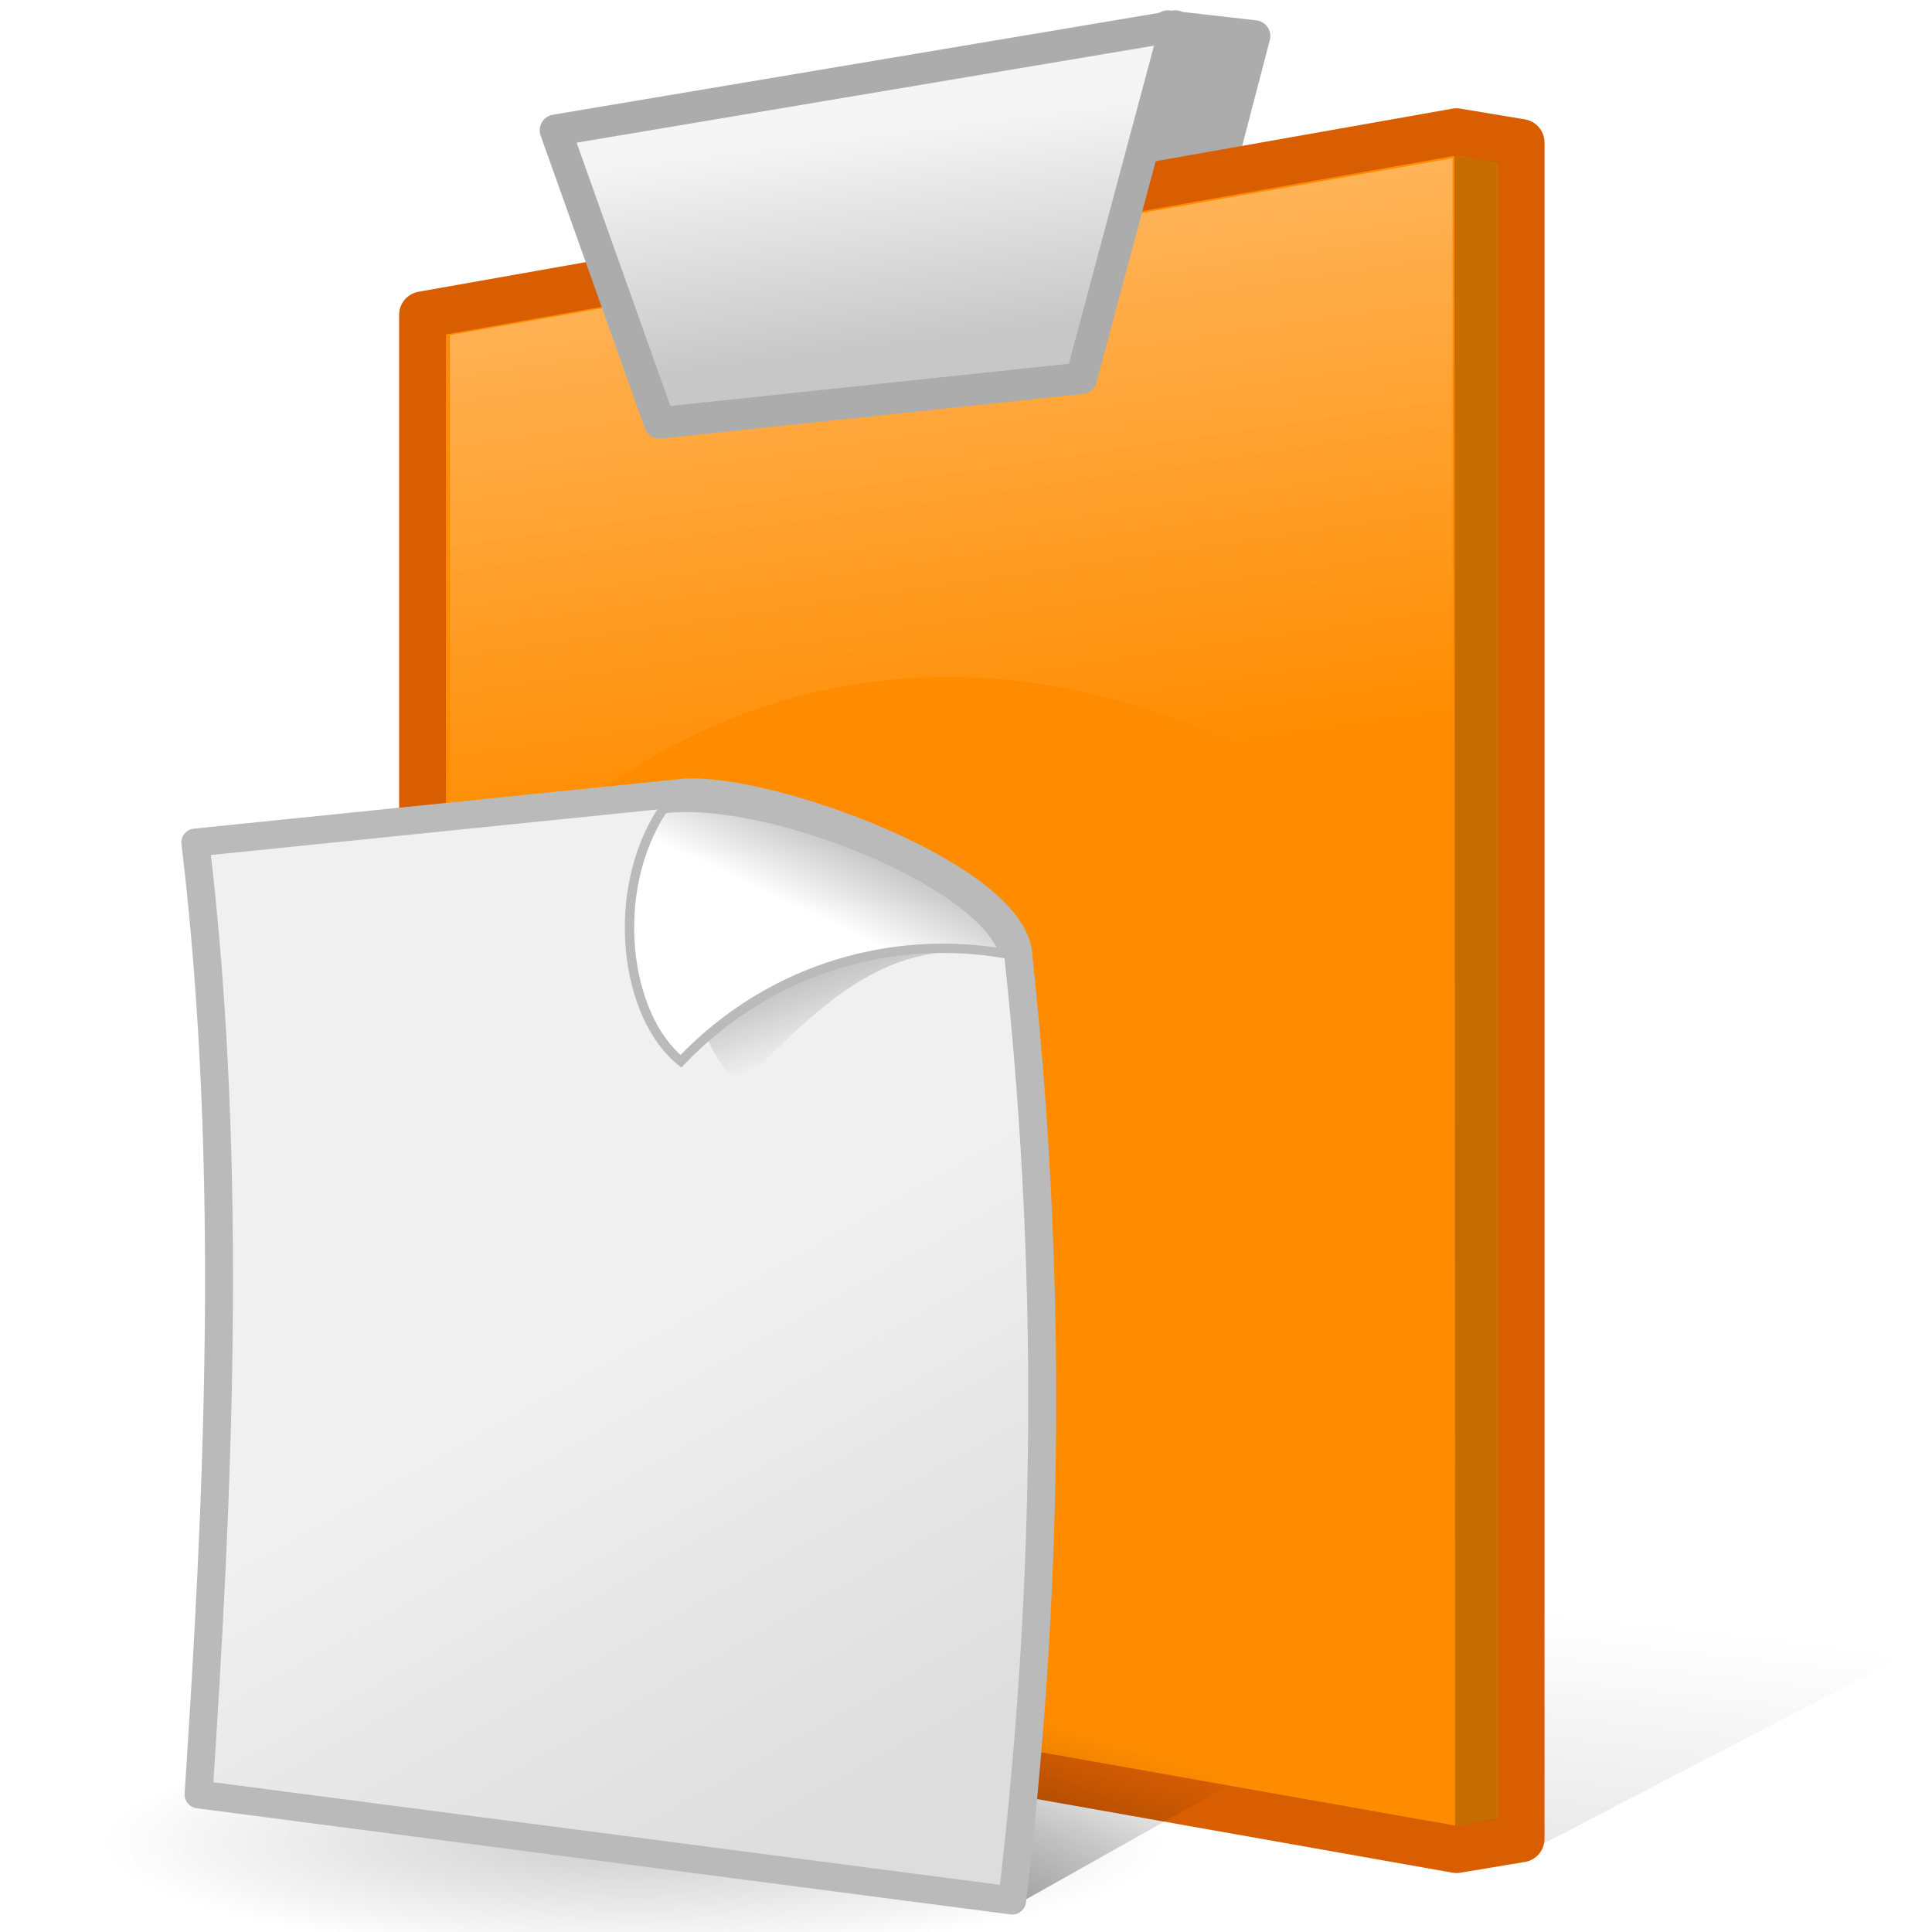
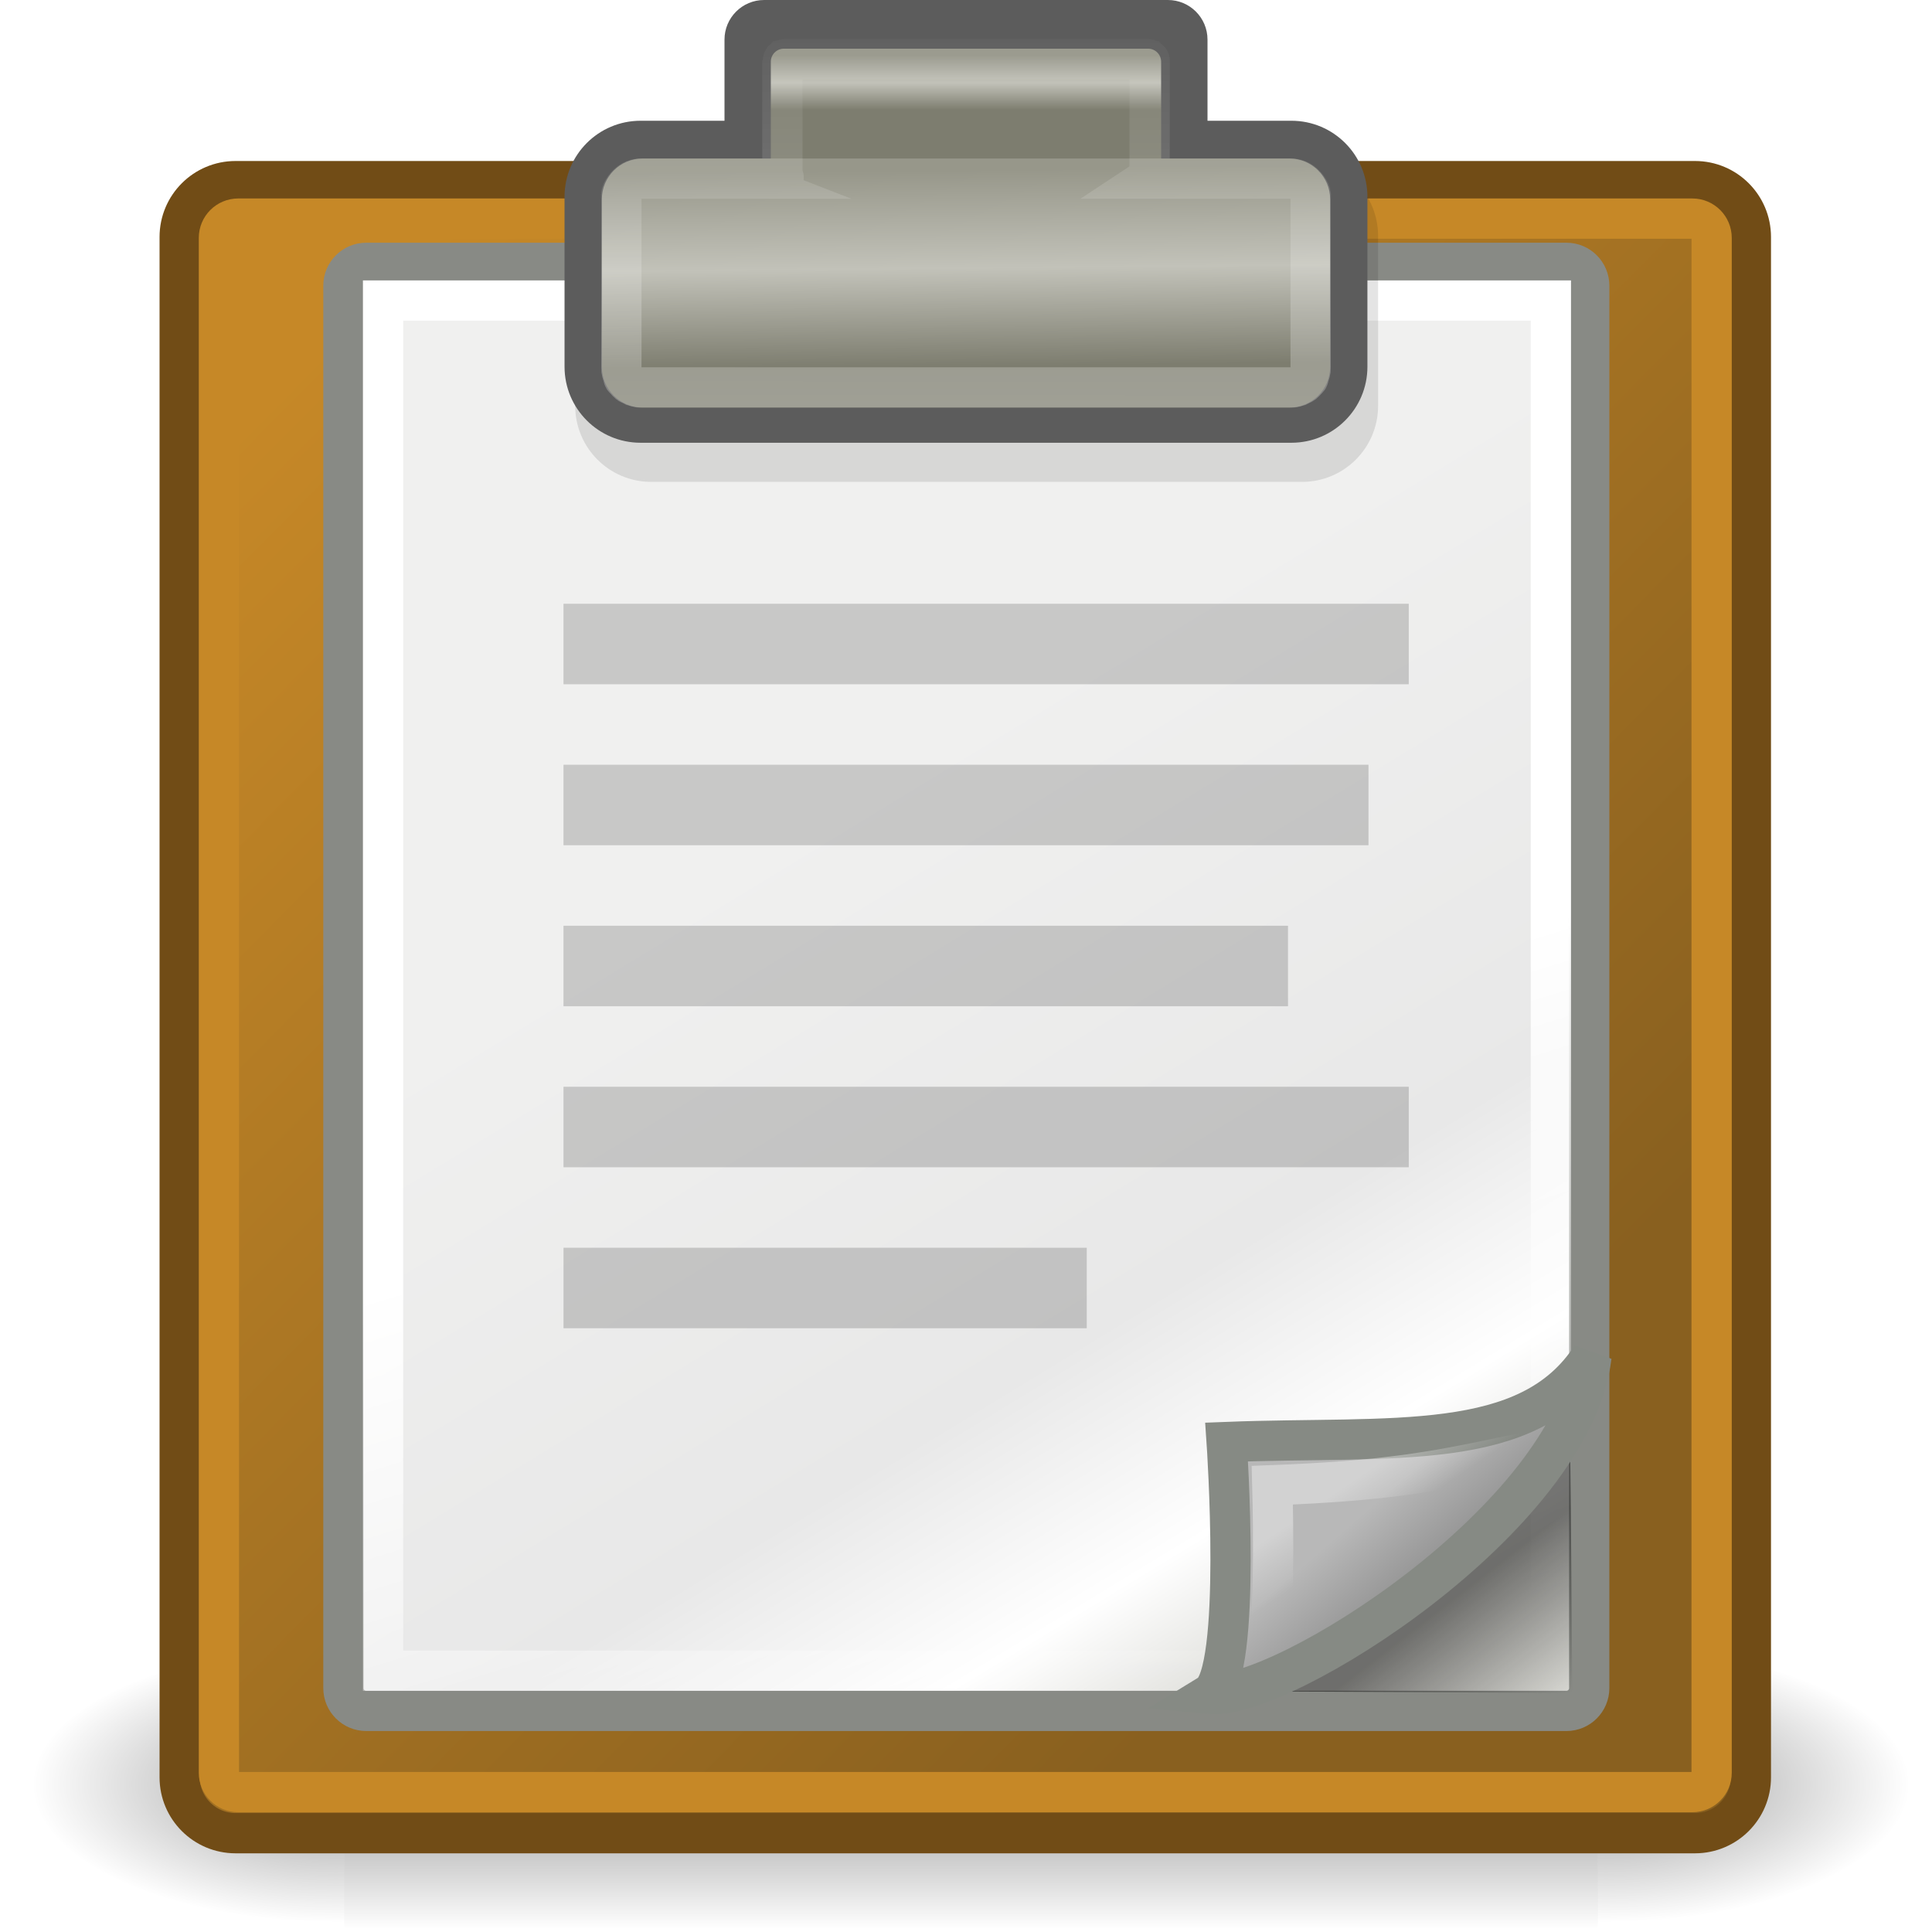
- <svg xmlns="http://www.w3.org/2000/svg" xmlns:xlink="http://www.w3.org/1999/xlink" width="128px" height="128px" id="svg1462">
-   <defs id="defs1464">
-     <linearGradient id="linearGradient4373">
-       <stop style="stop-color:#000000;stop-opacity:0.388" offset="0" id="stop4375" />
-       <stop style="stop-color:#000000;stop-opacity:0;" offset="1" id="stop4377" />
+ <svg xmlns="http://www.w3.org/2000/svg" xmlns:xlink="http://www.w3.org/1999/xlink" width="48px" height="48px" id="svg12360">
+   <defs id="defs12362">
+     <radialGradient xlink:href="#linearGradient5060" id="radialGradient5031" gradientUnits="userSpaceOnUse" gradientTransform="matrix(-2.774389,0,0,1.969706,112.7623,-872.8854)" cx="605.714" cy="486.648" fx="605.714" fy="486.648" r="117.143" />
+     <linearGradient id="linearGradient5060">
+       <stop style="stop-color:black;stop-opacity:1;" offset="0" id="stop5062" />
+       <stop style="stop-color:black;stop-opacity:0;" offset="1" id="stop5064" />
    </linearGradient>
-     <linearGradient id="linearGradient4363">
-       <stop style="stop-color:#f5f5f5;stop-opacity:1;" offset="0" id="stop4365" />
-       <stop style="stop-color:#c7c7c7;stop-opacity:1;" offset="1" id="stop4367" />
+     <radialGradient xlink:href="#linearGradient5060" id="radialGradient5029" gradientUnits="userSpaceOnUse" gradientTransform="matrix(2.774389,0,0,1.969706,-1891.633,-872.8854)" cx="605.714" cy="486.648" fx="605.714" fy="486.648" r="117.143" />
+     <linearGradient id="linearGradient5048">
+       <stop style="stop-color:black;stop-opacity:0;" offset="0" id="stop5050" />
+       <stop id="stop5056" offset="0.5" style="stop-color:black;stop-opacity:1;" />
+       <stop style="stop-color:black;stop-opacity:0;" offset="1" id="stop5052" />
    </linearGradient>
-     <linearGradient id="linearGradient4343">
-       <stop style="stop-color:#ffffff;stop-opacity:0.444" offset="0" id="stop4345" />
-       <stop style="stop-color:#ffffff;stop-opacity:0;" offset="1" id="stop4347" />
+     <linearGradient xlink:href="#linearGradient5048" id="linearGradient5027" gradientUnits="userSpaceOnUse" gradientTransform="matrix(2.774389,0,0,1.969706,-1892.179,-872.8854)" x1="302.857" y1="366.648" x2="302.857" y2="609.505" />
+     <linearGradient id="linearGradient2259">
+       <stop style="stop-color:#ffffff;stop-opacity:1;" offset="0" id="stop2261" />
+       <stop style="stop-color:#ffffff;stop-opacity:0;" offset="1" id="stop2263" />
    </linearGradient>
-     <linearGradient id="linearGradient3592">
-       <stop id="stop3594" offset="0" style="stop-color:#0a0a0a;stop-opacity:1;" />
-       <stop id="stop3596" offset="1" style="stop-color:#0a0a0a;stop-opacity:0;" />
+     <linearGradient id="linearGradient2251">
+       <stop style="stop-color:#ffffff;stop-opacity:1;" offset="0" id="stop2253" />
+       <stop style="stop-color:#ffffff;stop-opacity:0;" offset="1" id="stop2255" />
    </linearGradient>
-     <linearGradient id="linearGradient3556">
-       <stop id="stop3558" offset="0" style="stop-color:#ffffff;stop-opacity:1;" />
-       <stop id="stop3560" offset="1" style="stop-color:#bfbfbf;stop-opacity:1;" />
+     <linearGradient id="linearGradient2239">
+       <stop style="stop-color:#ffffff;stop-opacity:1;" offset="0" id="stop2241" />
+       <stop style="stop-color:#ffffff;stop-opacity:0;" offset="1" id="stop2243" />
    </linearGradient>
-     <linearGradient id="linearGradient3550">
-       <stop style="stop-color:#ffffff;stop-opacity:1;" offset="0" id="stop3552" />
-       <stop style="stop-color:#bfbfbf;stop-opacity:1;" offset="1" id="stop3554" />
+     <linearGradient id="linearGradient2224">
+       <stop style="stop-color:#7c7c7c;stop-opacity:1;" offset="0" id="stop2226" />
+       <stop style="stop-color:#b8b8b8;stop-opacity:1;" offset="1" id="stop2228" />
    </linearGradient>
-     <linearGradient id="linearGradient3544">
-       <stop id="stop3546" offset="0" style="stop-color:#ffffff;stop-opacity:1;" />
-       <stop id="stop3548" offset="1" style="stop-color:#bfbfbf;stop-opacity:1;" />
+     <linearGradient id="linearGradient2216">
+       <stop style="stop-color:#000000;stop-opacity:1;" offset="0" id="stop2218" />
+       <stop style="stop-color:#000000;stop-opacity:0;" offset="1" id="stop2220" />
    </linearGradient>
-     <linearGradient id="linearGradient3538">
-       <stop style="stop-color:#ffffff;stop-opacity:1;" offset="0" id="stop3540" />
-       <stop style="stop-color:#bfbfbf;stop-opacity:1;" offset="1" id="stop3542" />
+     <linearGradient id="linearGradient15234">
+       <stop style="stop-color:#97978a;stop-opacity:1;" offset="0" id="stop15236" />
+       <stop id="stop15242" offset="0.5" style="stop-color:#c2c2b9;stop-opacity:1;" />
+       <stop style="stop-color:#7d7d6f;stop-opacity:1;" offset="1" id="stop15238" />
    </linearGradient>
-     <linearGradient id="linearGradient3532">
-       <stop id="stop3534" offset="0" style="stop-color:#ffffff;stop-opacity:1;" />
-       <stop id="stop3536" offset="1" style="stop-color:#bfbfbf;stop-opacity:1;" />
+     <linearGradient id="linearGradient15218">
+       <stop style="stop-color:#f0f0ef;stop-opacity:1;" offset="0" id="stop15220" />
+       <stop id="stop2269" offset="0.599" style="stop-color:#e8e8e8;stop-opacity:1;" />
+       <stop id="stop2267" offset="0.828" style="stop-color:#ffffff;stop-opacity:1;" />
+       <stop style="stop-color:#d8d8d3;stop-opacity:1;" offset="1" id="stop15222" />
    </linearGradient>
-     <linearGradient id="linearGradient3526">
-       <stop style="stop-color:#ffffff;stop-opacity:1;" offset="0" id="stop3528" />
-       <stop style="stop-color:#bfbfbf;stop-opacity:1;" offset="1" id="stop3530" />
+     <linearGradient id="linearGradient14484">
+       <stop style="stop-color:#c68827;stop-opacity:1;" offset="0" id="stop14486" />
+       <stop style="stop-color:#89601f;stop-opacity:1;" offset="1" id="stop14488" />
    </linearGradient>
-     <linearGradient id="linearGradient3520">
-       <stop style="stop-color:#000000;stop-opacity:1;" offset="0" id="stop3522" />
-       <stop style="stop-color:#000000;stop-opacity:0;" offset="1" id="stop3524" />
+     <linearGradient id="linearGradient13746">
+       <stop style="stop-color:#646459;stop-opacity:1;" offset="0" id="stop13748" />
+       <stop style="stop-color:#646459;stop-opacity:0;" offset="1" id="stop13750" />
    </linearGradient>
-     <linearGradient id="linearGradient3490">
-       <stop id="stop3492" offset="0" style="stop-color:#000000;stop-opacity:0.198;" />
-       <stop id="stop3494" offset="1" style="stop-color:#000000;stop-opacity:0;" />
-     </linearGradient>
-     <linearGradient id="linearGradient3484">
-       <stop style="stop-color:#000000;stop-opacity:0.198;" offset="0" id="stop3486" />
-       <stop style="stop-color:#000000;stop-opacity:0;" offset="1" id="stop3488" />
-     </linearGradient>
-     <linearGradient id="linearGradient3478">
-       <stop id="stop3480" offset="0" style="stop-color:#000000;stop-opacity:0.198;" />
-       <stop id="stop3482" offset="1" style="stop-color:#000000;stop-opacity:0;" />
-     </linearGradient>
-     <linearGradient id="linearGradient3472">
-       <stop style="stop-color:#000000;stop-opacity:0.198;" offset="0" id="stop3474" />
-       <stop style="stop-color:#000000;stop-opacity:0;" offset="1" id="stop3476" />
-     </linearGradient>
-     <linearGradient id="linearGradient3464">
-       <stop id="stop3466" offset="0" style="stop-color:#000000;stop-opacity:0.198;" />
-       <stop id="stop3468" offset="1" style="stop-color:#000000;stop-opacity:0;" />
-     </linearGradient>
-     <linearGradient id="linearGradient3458">
-       <stop id="stop3460" offset="0" style="stop-color:#f0f0f0;stop-opacity:1;" />
-       <stop id="stop3462" offset="1" style="stop-color:#dddddd;stop-opacity:1;" />
-     </linearGradient>
-     <linearGradient id="linearGradient3452">
-       <stop style="stop-color:#f0f0f0;stop-opacity:1;" offset="0" id="stop3454" />
-       <stop style="stop-color:#dddddd;stop-opacity:1;" offset="1" id="stop3456" />
-     </linearGradient>
-     <linearGradient id="linearGradient3446">
-       <stop id="stop3448" offset="0" style="stop-color:#f0f0f0;stop-opacity:1;" />
-       <stop id="stop3450" offset="1" style="stop-color:#dddddd;stop-opacity:1;" />
-     </linearGradient>
-     <linearGradient id="linearGradient3440">
-       <stop style="stop-color:#f0f0f0;stop-opacity:1;" offset="0" id="stop3442" />
-       <stop style="stop-color:#dddddd;stop-opacity:1;" offset="1" id="stop3444" />
-     </linearGradient>
-     <linearGradient y2="60.722" x2="-69.467" y1="44.506" x1="-54.719" gradientTransform="matrix(-0.940957,0,0,0.940957,96.9263,28.53497)" gradientUnits="userSpaceOnUse" id="linearGradient6882" xlink:href="#linearGradient6697" />
-     <linearGradient y2="44.636" x2="-90.566" y1="33.768" x1="-80.819" gradientTransform="matrix(-0.940957,0,0,0.940957,96.9263,28.53497)" gradientUnits="userSpaceOnUse" id="linearGradient6880" xlink:href="#linearGradient6775" />
-     <linearGradient y2="43.797" x2="-94.657" y1="27.451" x1="-85.482" gradientTransform="matrix(-0.940957,0,0,0.940957,96.9263,28.53497)" gradientUnits="userSpaceOnUse" id="linearGradient6878" xlink:href="#linearGradient6823" />
-     <linearGradient y2="92.06" x2="-8.104" y1="107.241" x1="-20.528" gradientTransform="matrix(-0.940957,0,0,0.940957,115.7454,28.53497)" gradientUnits="userSpaceOnUse" id="linearGradient6876" xlink:href="#linearGradient6859" />
-     <linearGradient y2="76.461" x2="-63.938" y1="58.896" x1="-47.589" gradientTransform="matrix(-0.940957,0,0,0.940957,96.9263,28.53497)" gradientUnits="userSpaceOnUse" id="linearGradient6874" xlink:href="#linearGradient6739" />
-     <linearGradient gradientTransform="matrix(-0.940957,0,0,0.940957,96.9263,28.53497)" y2="76.461" x2="-63.938" y1="58.896" x1="-47.589" gradientUnits="userSpaceOnUse" id="linearGradient5951" xlink:href="#linearGradient6739" />
-     <linearGradient y2="92.06" x2="-8.104" y1="107.241" x1="-20.528" gradientTransform="matrix(-0.940957,0,0,0.940957,115.7454,28.53497)" gradientUnits="userSpaceOnUse" id="linearGradient5946" xlink:href="#linearGradient6859" />
-     <linearGradient gradientTransform="matrix(-0.940957,0,0,0.940957,96.9263,28.53497)" y2="43.797" x2="-94.657" y1="27.451" x1="-85.482" gradientUnits="userSpaceOnUse" id="linearGradient5943" xlink:href="#linearGradient6823" />
-     <linearGradient gradientTransform="matrix(-0.940957,0,0,0.940957,96.9263,28.53497)" y2="44.636" x2="-90.566" y1="33.768" x1="-80.819" gradientUnits="userSpaceOnUse" id="linearGradient5940" xlink:href="#linearGradient6775" />
-     <linearGradient gradientTransform="matrix(-0.940957,0,0,0.940957,96.9263,28.53497)" y2="60.722" x2="-69.467" y1="44.506" x1="-54.719" gradientUnits="userSpaceOnUse" id="linearGradient5937" xlink:href="#linearGradient6697" />
-     <linearGradient gradientUnits="userSpaceOnUse" y2="93.499" x2="95.914" y1="148.701" x1="-2.415" id="linearGradient5928" xlink:href="#linearGradient5922" />
-     <linearGradient y2="60.722" x2="-69.467" y1="44.506" x1="-54.719" gradientUnits="userSpaceOnUse" id="linearGradient5881" xlink:href="#linearGradient5856" />
-     <linearGradient y2="44.636" x2="-90.566" y1="33.768" x1="-80.819" gradientUnits="userSpaceOnUse" id="linearGradient5879" xlink:href="#linearGradient5846" />
-     <linearGradient y2="43.797" x2="-94.657" y1="27.451" x1="-85.482" gradientUnits="userSpaceOnUse" id="linearGradient5877" xlink:href="#linearGradient5836" />
-     <linearGradient y2="92.06" x2="-8.104" y1="107.241" x1="-20.528" gradientTransform="translate(-20,2.685789e-14)" gradientUnits="userSpaceOnUse" id="linearGradient5875" xlink:href="#linearGradient5100" />
-     <linearGradient y2="76.461" x2="-63.938" y1="58.896" x1="-47.589" gradientUnits="userSpaceOnUse" id="linearGradient5873" xlink:href="#linearGradient2906" />
-     <linearGradient gradientUnits="userSpaceOnUse" y2="60.722" x2="-69.467" y1="44.506" x1="-54.719" id="linearGradient5862" xlink:href="#linearGradient5856" />
-     <linearGradient gradientUnits="userSpaceOnUse" y2="44.636" x2="-90.566" y1="33.768" x1="-80.819" id="linearGradient5852" xlink:href="#linearGradient5846" />
-     <linearGradient gradientUnits="userSpaceOnUse" y2="43.797" x2="-94.657" y1="27.451" x1="-85.482" id="linearGradient5842" xlink:href="#linearGradient5836" />
-     <linearGradient gradientTransform="translate(-20,0)" gradientUnits="userSpaceOnUse" y2="92.06" x2="-8.104" y1="107.241" x1="-20.528" id="linearGradient5106" xlink:href="#linearGradient5100" />
-     <linearGradient gradientUnits="userSpaceOnUse" y2="76.461" x2="-63.938" y1="58.896" x1="-47.589" id="linearGradient2912" xlink:href="#linearGradient2906" />
-     <linearGradient gradientUnits="userSpaceOnUse" y2="10.411" x2="84.655" y1="19.193" x1="80.507" id="linearGradient2071" xlink:href="#linearGradient2065" />
-     <linearGradient gradientUnits="userSpaceOnUse" y2="114.993" x2="86" y1="65.225" x1="57.903" id="linearGradient2063" xlink:href="#linearGradient2057" />
-     <linearGradient gradientTransform="translate(0.975845,-1.951691)" gradientUnits="userSpaceOnUse" y2="34.13" x2="82.631" y1="-2.787" x1="69.606" id="linearGradient2055" xlink:href="#linearGradient2049" />
-     <linearGradient id="linearGradient2049">
-       <stop id="stop2051" offset="0" style="stop-color:#0a0a0a;stop-opacity:1;" />
-       <stop id="stop2053" offset="1" style="stop-color:#0a0a0a;stop-opacity:0;" />
-     </linearGradient>
-     <linearGradient id="linearGradient2057">
-       <stop id="stop2059" offset="0" style="stop-color:#f0f0f0;stop-opacity:1;" />
-       <stop id="stop2061" offset="1" style="stop-color:#dddddd;stop-opacity:1;" />
-     </linearGradient>
-     <linearGradient id="linearGradient2065">
-       <stop id="stop2067" offset="0" style="stop-color:#ffffff;stop-opacity:1;" />
-       <stop id="stop2069" offset="1" style="stop-color:#bfbfbf;stop-opacity:1;" />
-     </linearGradient>
-     <linearGradient id="linearGradient2906">
-       <stop id="stop2908" offset="0" style="stop-color:#ffe000;stop-opacity:1;" />
-       <stop id="stop2910" offset="1" style="stop-color:#ff9500;stop-opacity:1;" />
-     </linearGradient>
-     <linearGradient id="linearGradient5100">
-       <stop id="stop5102" offset="0" style="stop-color:#000000;stop-opacity:0.688;" />
-       <stop id="stop5104" offset="1" style="stop-color:#000000;stop-opacity:0;" />
-     </linearGradient>
-     <linearGradient id="linearGradient5836">
-       <stop id="stop5838" offset="0" style="stop-color:#ff003c;stop-opacity:1;" />
-       <stop id="stop5840" offset="1" style="stop-color:#aa0028;stop-opacity:1;" />
-     </linearGradient>
-     <linearGradient id="linearGradient5846">
-       <stop id="stop5848" offset="0" style="stop-color:#e2e2e2;stop-opacity:1;" />
-       <stop id="stop5850" offset="1" style="stop-color:#979797;stop-opacity:1;" />
-     </linearGradient>
-     <linearGradient id="linearGradient5856">
-       <stop id="stop5858" offset="0" style="stop-color:#ffffff;stop-opacity:1;" />
-       <stop id="stop5860" offset="1" style="stop-color:#ffffff;stop-opacity:0;" />
-     </linearGradient>
-     <linearGradient id="linearGradient5904">
-       <stop style="stop-color:#000000;stop-opacity:0.198;" offset="0" id="stop5906" />
-       <stop style="stop-color:#000000;stop-opacity:0;" offset="1" id="stop5908" />
-     </linearGradient>
-     <linearGradient id="linearGradient5922">
-       <stop id="stop5924" offset="0" style="stop-color:#000000;stop-opacity:0.573;" />
-       <stop id="stop5926" offset="1" style="stop-color:#000000;stop-opacity:0;" />
-     </linearGradient>
-     <linearGradient id="linearGradient6697">
-       <stop id="stop6699" offset="0" style="stop-color:#ffffff;stop-opacity:1;" />
-       <stop id="stop6701" offset="1" style="stop-color:#ffffff;stop-opacity:0;" />
-     </linearGradient>
-     <linearGradient id="linearGradient6703">
-       <stop style="stop-color:#ffe000;stop-opacity:1;" offset="0" id="stop6705" />
-       <stop style="stop-color:#ff9500;stop-opacity:1;" offset="1" id="stop6707" />
-     </linearGradient>
-     <linearGradient id="linearGradient6709">
-       <stop id="stop6711" offset="0" style="stop-color:#ffe000;stop-opacity:1;" />
-       <stop id="stop6713" offset="1" style="stop-color:#ff9500;stop-opacity:1;" />
-     </linearGradient>
-     <linearGradient id="linearGradient6715">
-       <stop style="stop-color:#ffe000;stop-opacity:1;" offset="0" id="stop6717" />
-       <stop style="stop-color:#ff9500;stop-opacity:1;" offset="1" id="stop6719" />
-     </linearGradient>
-     <linearGradient id="linearGradient6721">
-       <stop id="stop6723" offset="0" style="stop-color:#ffe000;stop-opacity:1;" />
-       <stop id="stop6725" offset="1" style="stop-color:#ff9500;stop-opacity:1;" />
-     </linearGradient>
-     <linearGradient id="linearGradient6727">
-       <stop style="stop-color:#ffe000;stop-opacity:1;" offset="0" id="stop6729" />
-       <stop style="stop-color:#ff9500;stop-opacity:1;" offset="1" id="stop6731" />
-     </linearGradient>
-     <linearGradient id="linearGradient6733">
-       <stop id="stop6735" offset="0" style="stop-color:#ffe000;stop-opacity:1;" />
-       <stop id="stop6737" offset="1" style="stop-color:#ff9500;stop-opacity:1;" />
-     </linearGradient>
-     <linearGradient id="linearGradient6739">
-       <stop style="stop-color:#ffe000;stop-opacity:1;" offset="0" id="stop6741" />
-       <stop style="stop-color:#ff9500;stop-opacity:1;" offset="1" id="stop6743" />
-     </linearGradient>
-     <linearGradient id="linearGradient6745">
-       <stop style="stop-color:#e2e2e2;stop-opacity:1;" offset="0" id="stop6747" />
-       <stop style="stop-color:#979797;stop-opacity:1;" offset="1" id="stop6749" />
-     </linearGradient>
-     <linearGradient id="linearGradient6751">
-       <stop id="stop6753" offset="0" style="stop-color:#e2e2e2;stop-opacity:1;" />
-       <stop id="stop6755" offset="1" style="stop-color:#979797;stop-opacity:1;" />
-     </linearGradient>
-     <linearGradient id="linearGradient6757">
-       <stop style="stop-color:#e2e2e2;stop-opacity:1;" offset="0" id="stop6759" />
-       <stop style="stop-color:#979797;stop-opacity:1;" offset="1" id="stop6761" />
-     </linearGradient>
-     <linearGradient id="linearGradient6763">
-       <stop id="stop6765" offset="0" style="stop-color:#e2e2e2;stop-opacity:1;" />
-       <stop id="stop6767" offset="1" style="stop-color:#979797;stop-opacity:1;" />
-     </linearGradient>
-     <linearGradient id="linearGradient6769">
-       <stop style="stop-color:#e2e2e2;stop-opacity:1;" offset="0" id="stop6771" />
-       <stop style="stop-color:#979797;stop-opacity:1;" offset="1" id="stop6773" />
-     </linearGradient>
-     <linearGradient id="linearGradient6775">
-       <stop id="stop6777" offset="0" style="stop-color:#e2e2e2;stop-opacity:1;" />
-       <stop id="stop6779" offset="1" style="stop-color:#979797;stop-opacity:1;" />
-     </linearGradient>
-     <linearGradient id="linearGradient6781">
-       <stop style="stop-color:#ff003c;stop-opacity:1;" offset="0" id="stop6783" />
-       <stop style="stop-color:#aa0028;stop-opacity:1;" offset="1" id="stop6785" />
-     </linearGradient>
-     <linearGradient id="linearGradient6787">
-       <stop id="stop6789" offset="0" style="stop-color:#ff003c;stop-opacity:1;" />
-       <stop id="stop6791" offset="1" style="stop-color:#aa0028;stop-opacity:1;" />
-     </linearGradient>
-     <linearGradient id="linearGradient6793">
-       <stop style="stop-color:#ff003c;stop-opacity:1;" offset="0" id="stop6795" />
-       <stop style="stop-color:#aa0028;stop-opacity:1;" offset="1" id="stop6797" />
-     </linearGradient>
-     <linearGradient id="linearGradient6799">
-       <stop id="stop6801" offset="0" style="stop-color:#ff003c;stop-opacity:1;" />
-       <stop id="stop6803" offset="1" style="stop-color:#aa0028;stop-opacity:1;" />
-     </linearGradient>
-     <linearGradient id="linearGradient6805">
-       <stop style="stop-color:#ff003c;stop-opacity:1;" offset="0" id="stop6807" />
-       <stop style="stop-color:#aa0028;stop-opacity:1;" offset="1" id="stop6809" />
-     </linearGradient>
-     <linearGradient id="linearGradient6811">
-       <stop id="stop6813" offset="0" style="stop-color:#ff003c;stop-opacity:1;" />
-       <stop id="stop6815" offset="1" style="stop-color:#aa0028;stop-opacity:1;" />
-     </linearGradient>
-     <linearGradient id="linearGradient6817">
-       <stop style="stop-color:#ff003c;stop-opacity:1;" offset="0" id="stop6819" />
-       <stop style="stop-color:#aa0028;stop-opacity:1;" offset="1" id="stop6821" />
-     </linearGradient>
-     <linearGradient id="linearGradient6823">
-       <stop id="stop6825" offset="0" style="stop-color:#ff003c;stop-opacity:1;" />
-       <stop id="stop6827" offset="1" style="stop-color:#aa0028;stop-opacity:1;" />
-     </linearGradient>
-     <linearGradient id="linearGradient6829">
-       <stop style="stop-color:#000000;stop-opacity:0.688;" offset="0" id="stop6831" />
-       <stop style="stop-color:#000000;stop-opacity:0;" offset="1" id="stop6833" />
-     </linearGradient>
-     <linearGradient id="linearGradient6835">
-       <stop id="stop6837" offset="0" style="stop-color:#000000;stop-opacity:0.688;" />
-       <stop id="stop6839" offset="1" style="stop-color:#000000;stop-opacity:0;" />
-     </linearGradient>
-     <linearGradient id="linearGradient6841">
-       <stop style="stop-color:#000000;stop-opacity:0.688;" offset="0" id="stop6843" />
-       <stop style="stop-color:#000000;stop-opacity:0;" offset="1" id="stop6845" />
-     </linearGradient>
-     <linearGradient id="linearGradient6847">
-       <stop id="stop6849" offset="0" style="stop-color:#000000;stop-opacity:0.688;" />
-       <stop id="stop6851" offset="1" style="stop-color:#000000;stop-opacity:0;" />
-     </linearGradient>
-     <linearGradient id="linearGradient6853">
-       <stop style="stop-color:#000000;stop-opacity:0.688;" offset="0" id="stop6855" />
-       <stop style="stop-color:#000000;stop-opacity:0;" offset="1" id="stop6857" />
-     </linearGradient>
-     <linearGradient id="linearGradient6859">
-       <stop id="stop6861" offset="0" style="stop-color:#000000;stop-opacity:0.688;" />
-       <stop id="stop6863" offset="1" style="stop-color:#000000;stop-opacity:0;" />
-     </linearGradient>
-     <linearGradient xlink:href="#linearGradient4373" id="linearGradient4395" gradientUnits="userSpaceOnUse" gradientTransform="matrix(0.858491,0,0,1,12.71345,6.091861e-18)" x1="91.846" y1="173.422" x2="98.525" y2="104.955" />
-     <linearGradient xlink:href="#linearGradient4343" id="linearGradient4397" gradientUnits="userSpaceOnUse" x1="51.247" y1="7.557" x2="57.86" y2="52.664" />
-     <linearGradient xlink:href="#linearGradient3520" id="linearGradient4399" gradientUnits="userSpaceOnUse" gradientTransform="matrix(0.60687,0,0,0.60687,-94.33665,49.77767)" x1="71.237" y1="152.152" x2="88.314" y2="99.213" />
-     <radialGradient xlink:href="#linearGradient3490" id="radialGradient4401" gradientUnits="userSpaceOnUse" gradientTransform="matrix(1,0,0,0.213043,-7.163712e-14,90.55513)" cx="60.502" cy="115.07" fx="60.502" fy="115.07" r="56.111" />
-     <linearGradient xlink:href="#linearGradient3458" id="linearGradient4403" gradientUnits="userSpaceOnUse" gradientTransform="matrix(0.597153,0,0,0.597153,-96.88265,49.22707)" x1="57.903" y1="65.225" x2="86" y2="114.993" />
-     <linearGradient xlink:href="#linearGradient3592" id="linearGradient4405" gradientUnits="userSpaceOnUse" gradientTransform="matrix(0.597153,0,0,0.597153,-96.29992,48.06161)" x1="69.606" y1="-2.787" x2="82.631" y2="34.13" />
-     <linearGradient xlink:href="#linearGradient3556" id="linearGradient4407" gradientUnits="userSpaceOnUse" gradientTransform="matrix(0.597153,0,0,0.597153,-96.88265,49.22707)" x1="80.507" y1="19.193" x2="84.655" y2="10.411" />
-     <linearGradient xlink:href="#linearGradient4363" id="linearGradient4409" gradientUnits="userSpaceOnUse" gradientTransform="matrix(1.345658,0,0,1.345658,-19.62982,-5.632572)" x1="54.908" y1="11.808" x2="56.207" y2="22.199" />
+     <radialGradient xlink:href="#linearGradient13746" id="radialGradient13752" cx="24.648" cy="45.273" fx="24.648" fy="45.273" r="21.011" gradientTransform="matrix(1,0,0,0.110577,4.987330e-17,40.26648)" gradientUnits="userSpaceOnUse" />
+     <linearGradient xlink:href="#linearGradient14484" id="linearGradient14490" x1="6.107" y1="10.451" x2="33.857" y2="37.88" gradientUnits="userSpaceOnUse" />
+     <linearGradient xlink:href="#linearGradient15218" id="linearGradient15224" x1="22.308" y1="18.992" x2="35.785" y2="39.498" gradientUnits="userSpaceOnUse" gradientTransform="matrix(1.065698,0,0,0.987595,-1.564439,7.487332e-2)" />
+     <linearGradient xlink:href="#linearGradient15234" id="linearGradient15240" x1="25.405" y1="3.818" x2="25.464" y2="9.323" gradientUnits="userSpaceOnUse" gradientTransform="matrix(1.052632,0,0,1,-1.789474,0)" />
+     <linearGradient xlink:href="#linearGradient2216" id="linearGradient2222" x1="36.812" y1="39.156" x2="39.062" y2="42.062" gradientUnits="userSpaceOnUse" />
+     <linearGradient xlink:href="#linearGradient2224" id="linearGradient2230" x1="35.997" y1="40.458" x2="33.665" y2="37.771" gradientUnits="userSpaceOnUse" />
+     <linearGradient xlink:href="#linearGradient2239" id="linearGradient2245" x1="25.683" y1="12.172" x2="25.692" y2="-0.203" gradientUnits="userSpaceOnUse" />
+     <linearGradient xlink:href="#linearGradient2251" id="linearGradient2257" x1="33.396" y1="36.921" x2="34.17" y2="38.07" gradientUnits="userSpaceOnUse" />
+     <linearGradient xlink:href="#linearGradient2259" id="linearGradient2265" x1="26.076" y1="26.697" x2="30.811" y2="42.007" gradientUnits="userSpaceOnUse" />
+     <linearGradient xlink:href="#linearGradient15234" id="linearGradient2283" gradientUnits="userSpaceOnUse" gradientTransform="matrix(0.538743,0,0,0.511806,10.8008,-0.58264)" x1="25.405" y1="3.818" x2="25.405" y2="6.481" />
+     <linearGradient xlink:href="#linearGradient15234" id="linearGradient2287" gradientUnits="userSpaceOnUse" gradientTransform="matrix(1.005222,0,0,0.883928,-0.627923,0.84375)" x1="25.405" y1="3.818" x2="25.464" y2="9.323" />
  </defs>
  <g id="layer1">
-     <g id="g4381" transform="matrix(1.03412,0,0,1.03412,1.233843,-1.977131)">
-       <path id="path4371" d="M 95.863,120.986 L 120.234,108.295 L 89.842,97.273 L 95.863,120.986 z " style="fill:url(#linearGradient4395);fill-opacity:1;fill-rule:evenodd;stroke:none;stroke-width:0.25pt;stroke-linecap:butt;stroke-linejoin:miter;stroke-opacity:1" />
-       <path id="path4353" d="M 46.451,29.007 L 73.623,3.583 L 79.184,4.219 L 73.464,26.147 L 46.451,29.007 z " style="fill:#acacac;fill-opacity:1;fill-rule:evenodd;stroke:#acacac;stroke-width:2.018;stroke-linecap:round;stroke-linejoin:round;stroke-miterlimit:4;stroke-dasharray:none;stroke-opacity:1" />
-       <path id="path1470" d="M 25.876,22.081 L 92.119,10.35 L 96.259,11.04 L 96.259,119.72 L 92.119,120.41 L 25.876,108.679 L 25.876,22.081 z " style="fill:#ff8c00;fill-opacity:1;fill-rule:evenodd;stroke:#d95e02;stroke-width:3;stroke-linecap:round;stroke-linejoin:round;stroke-miterlimit:4;stroke-dasharray:none;stroke-opacity:1" />
-       <path id="path3615" d="M 27.631,23.38 L 91.867,12.044 L 91.867,59.041 C 72.344,41.25 45.973,39.282 27.631,61.638 L 27.631,23.38 z " style="fill:url(#linearGradient4397);fill-opacity:1;fill-rule:evenodd;stroke:none;stroke-width:0.25pt;stroke-linecap:butt;stroke-linejoin:miter;stroke-opacity:1" />
-       <path id="path2203" d="M 91.989,11.86 L 92.032,118.9 L 94.749,118.469 L 94.749,12.291 L 91.989,11.86 z " style="fill:#000000;fill-opacity:0.22;fill-rule:evenodd;stroke:none;stroke-width:0.25pt;stroke-linecap:butt;stroke-linejoin:miter;stroke-opacity:1" />
-       <g transform="translate(100,0)" id="g3598">
-         <path style="fill:url(#linearGradient4399);fill-opacity:1;fill-rule:evenodd;stroke:none;stroke-width:0.25pt;stroke-linecap:butt;stroke-linejoin:miter;stroke-opacity:1" d="M -36.004,123.904 L -17.053,113.244 L -46.664,107.618 L -36.004,123.904 z " id="path5910" />
-         <path style="opacity:1;color:#000000;fill:url(#radialGradient4401);fill-opacity:1;fill-rule:evenodd;stroke:none;stroke-width:2;stroke-linecap:round;stroke-linejoin:round;marker:none;marker-start:none;marker-mid:none;marker-end:none;stroke-miterlimit:4;stroke-dasharray:none;stroke-dashoffset:0;stroke-opacity:1;visibility:visible;display:inline;overflow:visible" id="path5894" d="M 116.614 115.07 A 56.111 11.954 0 1 1  4.391,115.07 A 56.111 11.954 0 1 1  116.614 115.07 z" transform="matrix(0.60687,0,0,0.60687,-97.29771,50.07378)" />
-         <path style="fill:url(#linearGradient4403);fill-opacity:1;fill-rule:evenodd;stroke:#bababa;stroke-width:1.791;stroke-linecap:round;stroke-linejoin:round;stroke-miterlimit:4;stroke-dasharray:none;stroke-opacity:1" d="M -88.471,116.874 C -87.303,99.019 -86.136,77.043 -88.677,55.891 L -57.361,52.697 C -51.867,52.319 -35.934,58.157 -35.934,63.308 C -33.599,85.078 -34.149,105.199 -36.346,123.673 L -88.471,116.874 z " id="path1306" />
-         <path style="fill:url(#linearGradient4405);fill-opacity:1;fill-rule:evenodd;stroke:none;stroke-width:0.25pt;stroke-linecap:butt;stroke-linejoin:miter;stroke-opacity:1" d="M -54.837,55.266 C -58.374,60.588 -57.275,68.589 -53.704,71.439 C -47.729,65.189 -43.712,61.927 -36.913,63.095 C -40.535,58.15 -48.459,54.416 -54.837,55.266 z " id="path2039" />
-         <path style="fill:url(#linearGradient4407);fill-opacity:1;fill-rule:evenodd;stroke:#bababa;stroke-width:0.597;stroke-linecap:butt;stroke-linejoin:miter;stroke-miterlimit:4;stroke-dasharray:none;stroke-opacity:1" d="M -58.7,53.727 C -62.237,59.05 -61.138,67.05 -57.567,69.9 C -51.592,63.651 -43.66,61.831 -36.861,62.998 C -38.424,58.26 -52.322,52.877 -58.7,53.727 z " id="path2037" />
-       </g>
-       <path id="path4351" d="M 41.069,29.007 L 34.395,10.257 L 74.119,3.583 L 68.081,26.147 L 41.069,29.007 z " style="fill:url(#linearGradient4409);fill-opacity:1;fill-rule:evenodd;stroke:#acacac;stroke-width:2.018;stroke-linecap:round;stroke-linejoin:round;stroke-miterlimit:4;stroke-dasharray:none;stroke-opacity:1" />
+     <g style="display:inline" id="g5022" transform="matrix(2.325216e-2,0,0,1.485743e-2,44.80627,43.06039)">
+       <rect y="-150.697" x="-1559.252" height="478.357" width="1339.633" id="rect4173" style="opacity:0.402;color:black;fill:url(#linearGradient5027);fill-opacity:1;fill-rule:nonzero;stroke:none;stroke-width:1;stroke-linecap:round;stroke-linejoin:miter;marker:none;marker-start:none;marker-mid:none;marker-end:none;stroke-miterlimit:4;stroke-dasharray:none;stroke-dashoffset:0;stroke-opacity:1;visibility:visible;display:inline;overflow:visible" />
+       <path id="path5058" d="M -219.619,-150.68 C -219.619,-150.68 -219.619,327.65 -219.619,327.65 C -76.745,328.551 125.781,220.481 125.781,88.454 C 125.781,-43.572 -33.655,-150.68 -219.619,-150.68 z " style="opacity:0.402;color:black;fill:url(#radialGradient5029);fill-opacity:1;fill-rule:nonzero;stroke:none;stroke-width:1;stroke-linecap:round;stroke-linejoin:miter;marker:none;marker-start:none;marker-mid:none;marker-end:none;stroke-miterlimit:4;stroke-dasharray:none;stroke-dashoffset:0;stroke-opacity:1;visibility:visible;display:inline;overflow:visible" />
+       <path style="opacity:0.402;color:black;fill:url(#radialGradient5031);fill-opacity:1;fill-rule:nonzero;stroke:none;stroke-width:1;stroke-linecap:round;stroke-linejoin:miter;marker:none;marker-start:none;marker-mid:none;marker-end:none;stroke-miterlimit:4;stroke-dasharray:none;stroke-dashoffset:0;stroke-opacity:1;visibility:visible;display:inline;overflow:visible" d="M -1559.252,-150.68 C -1559.252,-150.68 -1559.252,327.65 -1559.252,327.65 C -1702.127,328.551 -1904.652,220.481 -1904.652,88.454 C -1904.652,-43.572 -1745.216,-150.68 -1559.252,-150.68 z " id="path5018" />
    </g>
+     <rect style="opacity:1;fill:url(#linearGradient14490);fill-opacity:1.0;fill-rule:evenodd;stroke:#714c16;stroke-width:1;stroke-linecap:butt;stroke-linejoin:miter;stroke-miterlimit:4;stroke-dasharray:none;stroke-dashoffset:0;stroke-opacity:1" id="rect12368" width="39.036" height="41.045" x="4.464" y="4.5" rx="1.388" ry="1.388" />
+     <rect style="opacity:1;fill:url(#linearGradient15224);fill-opacity:1;fill-rule:evenodd;stroke:#888a85;stroke-width:1;stroke-linecap:butt;stroke-linejoin:miter;stroke-miterlimit:4;stroke-dasharray:none;stroke-dashoffset:0;stroke-opacity:1" id="rect12413" width="30.952" height="35.977" x="8.532" y="6.53" rx="0.567" ry="0.567" />
+     <rect style="opacity:1;fill:#5c5c5c;fill-opacity:1;fill-rule:evenodd;stroke:none;stroke-width:1;stroke-linecap:butt;stroke-linejoin:miter;stroke-miterlimit:4;stroke-dasharray:none;stroke-dashoffset:0;stroke-opacity:1" id="rect13756" width="12" height="4" x="18" y="0" rx="0.984" ry="0.984" />
+     <rect style="opacity:1;fill:none;fill-opacity:1;fill-rule:evenodd;stroke:url(#linearGradient2265);stroke-width:1;stroke-linecap:butt;stroke-linejoin:miter;stroke-miterlimit:4;stroke-dasharray:none;stroke-dashoffset:0;stroke-opacity:1" id="rect15244" width="29.014" height="34.041" x="9.517" y="7.467" rx="0" ry="0" />
+     <rect style="opacity:1;fill:none;fill-opacity:1;fill-rule:evenodd;stroke:#c68827;stroke-width:1;stroke-linecap:butt;stroke-linejoin:miter;stroke-miterlimit:4;stroke-dasharray:none;stroke-dashoffset:0;stroke-opacity:1" id="rect15974" width="37.086" height="39.093" x="5.439" y="5.431" rx="0.479" ry="0.479" />
+     <rect ry="1.388" rx="1.388" y="4.472" x="14.791" height="7" width="18.947" id="rect2208" style="opacity:0.108;fill:#000000;fill-opacity:1;fill-rule:evenodd;stroke:#000000;stroke-width:1;stroke-linecap:butt;stroke-linejoin:miter;stroke-miterlimit:4;stroke-dasharray:none;stroke-dashoffset:0;stroke-opacity:1" />
+     <rect ry="1.388" rx="1.388" y="3.5" x="14.526" height="7" width="18.947" id="rect2285" style="opacity:1;fill:url(#linearGradient15240);fill-opacity:1;fill-rule:evenodd;stroke:#5c5c5c;stroke-width:1;stroke-linecap:butt;stroke-linejoin:miter;stroke-miterlimit:4;stroke-dasharray:none;stroke-dashoffset:0;stroke-opacity:1" />
+     <rect ry="0.325" rx="0.325" y="1.209" x="19.151" height="3.583" width="9.697" id="rect2281" style="opacity:1;fill:url(#linearGradient2283);fill-opacity:1;fill-rule:evenodd;stroke:none;stroke-width:1;stroke-linecap:butt;stroke-linejoin:miter;stroke-miterlimit:4;stroke-dasharray:none;stroke-dashoffset:0;stroke-opacity:1" />
+     <rect style="opacity:1;fill:url(#linearGradient2287);fill-opacity:1;fill-rule:evenodd;stroke:none;stroke-width:1;stroke-linecap:butt;stroke-linejoin:miter;stroke-miterlimit:4;stroke-dasharray:none;stroke-dashoffset:0;stroke-opacity:1" id="rect13754" width="18.094" height="6.188" x="14.953" y="3.938" rx="1.013" ry="1.013" />
+     <path style="opacity:0.489;color:#000000;fill:url(#linearGradient2222);fill-opacity:1.0;fill-rule:evenodd;stroke:none;stroke-width:1;stroke-linecap:butt;stroke-linejoin:miter;marker:none;marker-start:none;marker-mid:none;marker-end:none;stroke-miterlimit:4;stroke-dasharray:none;stroke-dashoffset:0;stroke-opacity:1;visibility:visible;display:inline;overflow:visible" d="M 39.018,36.25 L 39.062,42.062 L 30.562,42.018 L 39.018,36.25 z " id="path2212" />
+     <path style="opacity:1;color:#000000;fill:url(#linearGradient2230);fill-opacity:1.0;fill-rule:evenodd;stroke:#868a84;stroke-width:1;stroke-linecap:butt;stroke-linejoin:miter;marker:none;marker-start:none;marker-mid:none;marker-end:none;stroke-miterlimit:4;stroke-dasharray:none;stroke-dashoffset:0;stroke-opacity:1;visibility:visible;display:inline;overflow:visible" d="M 30.059,42.087 C 31.85,42.255 39.049,37.717 39.54,33.699 C 37.977,36.122 34.585,35.667 30.476,35.826 C 30.476,35.826 30.872,41.587 30.059,42.087 z " id="path2210" />
+     <path style="opacity:0.317;fill:none;fill-opacity:1;fill-rule:evenodd;stroke:url(#linearGradient2245);stroke-width:1;stroke-linecap:butt;stroke-linejoin:miter;stroke-miterlimit:4;stroke-dasharray:none;stroke-dashoffset:0;stroke-opacity:1" d="M 19.469 1.469 C 19.467 1.471 19.47 1.498 19.469 1.5 C 19.468 1.503 19.438 1.497 19.438 1.5 L 19.438 4.375 C 19.438 4.381 19.466 4.401 19.469 4.406 C 19.471 4.408 19.466 4.436 19.469 4.438 L 15.938 4.438 C 15.92 4.438 15.892 4.436 15.875 4.438 C 15.841 4.443 15.781 4.457 15.75 4.469 C 15.612 4.527 15.482 4.668 15.438 4.812 C 15.427 4.854 15.438 4.924 15.438 4.969 L 15.438 9.125 C 15.438 9.143 15.436 9.17 15.438 9.188 C 15.443 9.222 15.457 9.281 15.469 9.312 C 15.478 9.336 15.487 9.385 15.5 9.406 C 15.505 9.413 15.526 9.431 15.531 9.438 C 15.552 9.463 15.6 9.51 15.625 9.531 C 15.638 9.541 15.673 9.554 15.688 9.562 C 15.702 9.57 15.735 9.587 15.75 9.594 C 15.781 9.605 15.841 9.62 15.875 9.625 C 15.892 9.627 15.92 9.625 15.938 9.625 L 32.062 9.625 C 32.08 9.625 32.108 9.627 32.125 9.625 C 32.159 9.62 32.219 9.605 32.25 9.594 C 32.265 9.587 32.298 9.57 32.312 9.562 C 32.327 9.554 32.362 9.541 32.375 9.531 C 32.4 9.51 32.448 9.463 32.469 9.438 C 32.474 9.431 32.495 9.413 32.5 9.406 C 32.513 9.385 32.522 9.336 32.531 9.312 C 32.543 9.281 32.557 9.222 32.562 9.188 C 32.564 9.17 32.562 9.143 32.562 9.125 L 32.562 4.969 C 32.562 4.924 32.573 4.854 32.562 4.812 C 32.518 4.668 32.388 4.527 32.25 4.469 C 32.219 4.457 32.159 4.443 32.125 4.438 C 32.108 4.436 32.08 4.438 32.062 4.438 L 28.531 4.438 C 28.534 4.436 28.529 4.408 28.531 4.406 C 28.534 4.401 28.562 4.381 28.562 4.375 L 28.562 1.5 C 28.562 1.497 28.532 1.503 28.531 1.5 C 28.53 1.498 28.533 1.471 28.531 1.469 C 28.528 1.468 28.503 1.469 28.5 1.469 L 19.5 1.469 C 19.497 1.469 19.472 1.468 19.469 1.469 z " id="rect2232" />
+     <path id="path2247" d="M 31.51,40.687 C 32.879,40.003 36.039,38.086 37.338,36.205 C 35.546,36.581 34.347,36.795 31.611,36.9 C 31.611,36.9 31.697,39.912 31.51,40.687 z " style="opacity:0.369;color:#000000;fill:none;fill-opacity:1;fill-rule:evenodd;stroke:url(#linearGradient2257);stroke-width:1;stroke-linecap:butt;stroke-linejoin:miter;marker:none;marker-start:none;marker-mid:none;marker-end:none;stroke-miterlimit:4;stroke-dasharray:none;stroke-dashoffset:0;stroke-opacity:1;visibility:visible;display:inline;overflow:visible" />
+     <rect style="opacity:0.17;color:#000000;fill:#000000;fill-opacity:1;fill-rule:evenodd;stroke:none;stroke-width:1;stroke-linecap:butt;stroke-linejoin:miter;marker:none;marker-start:none;marker-mid:none;marker-end:none;stroke-miterlimit:4;stroke-dasharray:none;stroke-dashoffset:0;stroke-opacity:1;visibility:visible;display:inline;overflow:visible" id="rect2271" width="21" height="2" x="14" y="15" />
+     <rect y="19" x="14" height="2" width="20" id="rect2273" style="opacity:0.17;color:#000000;fill:#000000;fill-opacity:1;fill-rule:evenodd;stroke:none;stroke-width:1;stroke-linecap:butt;stroke-linejoin:miter;marker:none;marker-start:none;marker-mid:none;marker-end:none;stroke-miterlimit:4;stroke-dasharray:none;stroke-dashoffset:0;stroke-opacity:1;visibility:visible;display:inline;overflow:visible" />
+     <rect style="opacity:0.17;color:#000000;fill:#000000;fill-opacity:1;fill-rule:evenodd;stroke:none;stroke-width:1;stroke-linecap:butt;stroke-linejoin:miter;marker:none;marker-start:none;marker-mid:none;marker-end:none;stroke-miterlimit:4;stroke-dasharray:none;stroke-dashoffset:0;stroke-opacity:1;visibility:visible;display:inline;overflow:visible" id="rect2275" width="18" height="2" x="14" y="23" />
+     <rect y="27" x="14" height="2" width="21" id="rect2277" style="opacity:0.17;color:#000000;fill:#000000;fill-opacity:1;fill-rule:evenodd;stroke:none;stroke-width:1;stroke-linecap:butt;stroke-linejoin:miter;marker:none;marker-start:none;marker-mid:none;marker-end:none;stroke-miterlimit:4;stroke-dasharray:none;stroke-dashoffset:0;stroke-opacity:1;visibility:visible;display:inline;overflow:visible" />
+     <rect style="opacity:0.17;color:#000000;fill:#000000;fill-opacity:1;fill-rule:evenodd;stroke:none;stroke-width:1;stroke-linecap:butt;stroke-linejoin:miter;marker:none;marker-start:none;marker-mid:none;marker-end:none;stroke-miterlimit:4;stroke-dasharray:none;stroke-dashoffset:0;stroke-opacity:1;visibility:visible;display:inline;overflow:visible" id="rect2279" width="13" height="2" x="14" y="31" />
  </g>
</svg>
